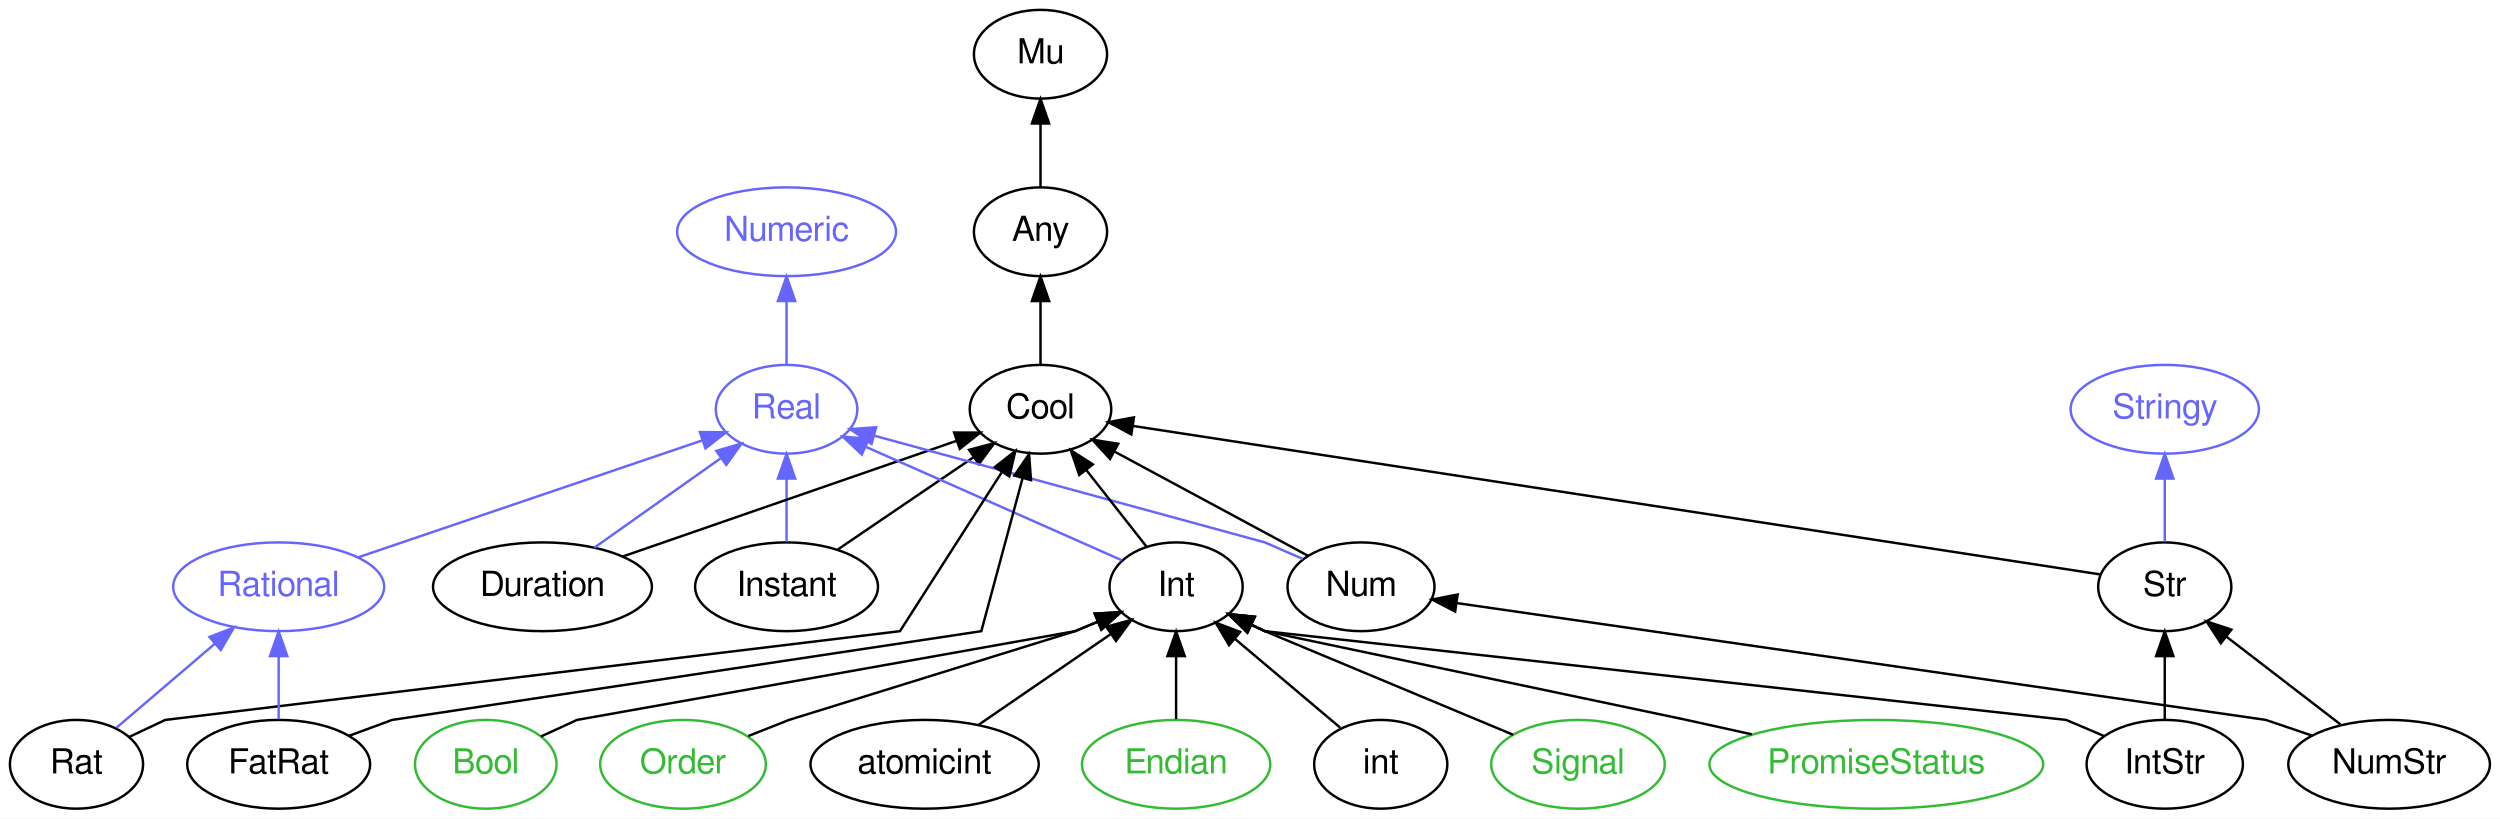
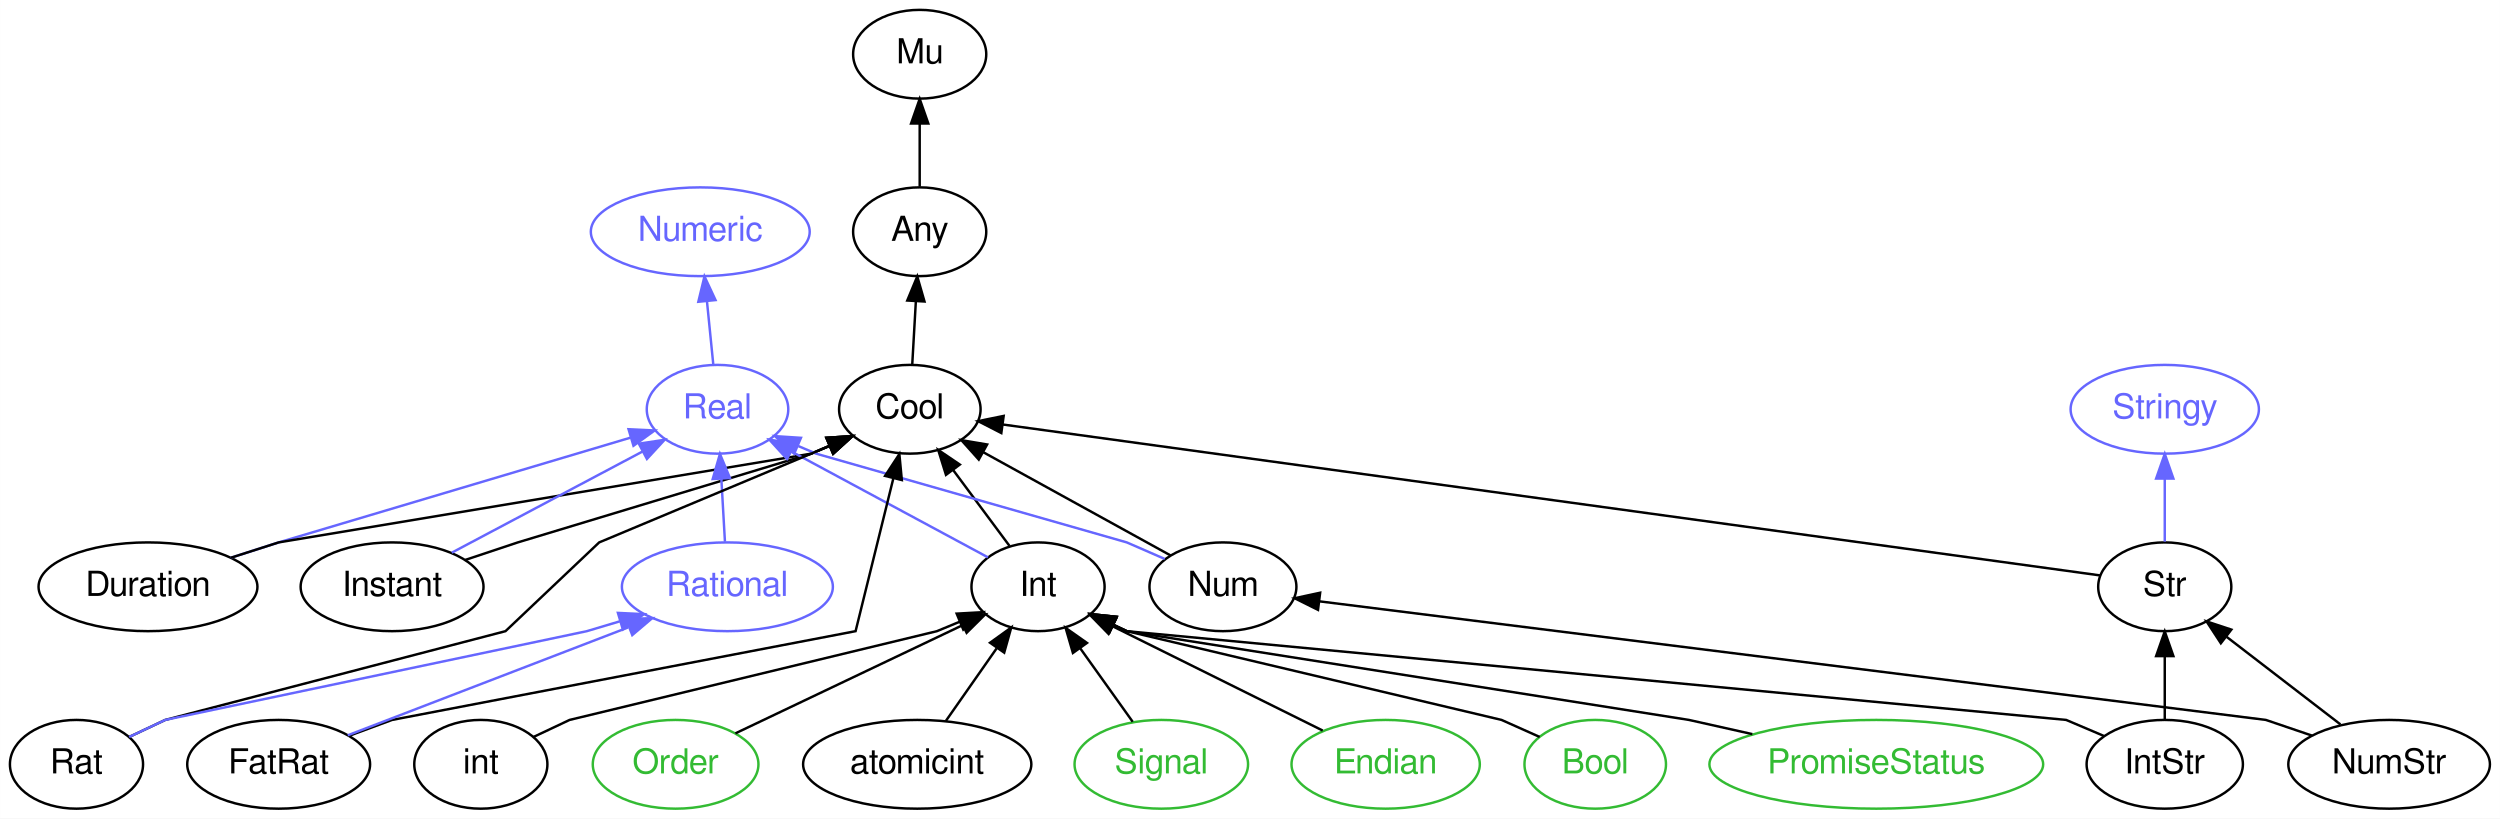
<svg xmlns="http://www.w3.org/2000/svg" xmlns:xlink="http://www.w3.org/1999/xlink" width="1014pt" height="332pt" viewBox="0.00 0.00 1013.95 332.00">
  <g id="graph0" class="graph" transform="scale(1 1) rotate(0) translate(4 328)">
    <polygon fill="white" stroke="transparent" points="-4,4 -4,-328 1009.95,-328 1009.95,4 -4,4" />
    <g id="node1" class="node">
      <g id="a_node1">
        <a xlink:href="/type/Real" xlink:title="Real">
-           <ellipse fill="none" stroke="#6666ff" cx="315" cy="-162" rx="28.7" ry="18" />
-           <text text-anchor="middle" x="315" y="-158.3" font-family="FreeSans" font-size="14.00" fill="#6666ff">Real</text>
+           <ellipse fill="none" stroke="#6666ff" cx="287" cy="-162" rx="28.7" ry="18" />
+           <text text-anchor="middle" x="287" y="-158.3" font-family="FreeSans" font-size="14.00" fill="#6666ff">Real</text>
        </a>
      </g>
    </g>
    <g id="node2" class="node">
      <g id="a_node2">
        <a xlink:href="/type/Numeric" xlink:title="Numeric">
-           <ellipse fill="none" stroke="#6666ff" cx="315" cy="-234" rx="44.39" ry="18" />
-           <text text-anchor="middle" x="315" y="-230.3" font-family="FreeSans" font-size="14.00" fill="#6666ff">Numeric</text>
+           <ellipse fill="none" stroke="#6666ff" cx="280" cy="-234" rx="44.39" ry="18" />
+           <text text-anchor="middle" x="280" y="-230.3" font-family="FreeSans" font-size="14.00" fill="#6666ff">Numeric</text>
        </a>
      </g>
    </g>
    <g id="edge21" class="edge">
-       <path fill="none" stroke="#6666ff" d="M315,-180.3C315,-188.02 315,-197.29 315,-205.89" />
-       <polygon fill="#6666ff" stroke="#6666ff" points="311.5,-205.9 315,-215.9 318.5,-205.9 311.5,-205.9" />
+       <path fill="none" stroke="#6666ff" d="M285.27,-180.3C284.5,-188.02 283.57,-197.29 282.71,-205.89" />
+       <polygon fill="#6666ff" stroke="#6666ff" points="279.22,-205.6 281.71,-215.9 286.19,-206.29 279.22,-205.6" />
    </g>
    <g id="node3" class="node">
      <g id="a_node3">
        <a xlink:href="/type/Mu" xlink:title="Mu">
-           <ellipse fill="none" stroke="#000000" cx="418" cy="-306" rx="27" ry="18" />
-           <text text-anchor="middle" x="418" y="-302.3" font-family="FreeSans" font-size="14.00" fill="#000000">Mu</text>
+           <ellipse fill="none" stroke="#000000" cx="369" cy="-306" rx="27" ry="18" />
+           <text text-anchor="middle" x="369" y="-302.3" font-family="FreeSans" font-size="14.00" fill="#000000">Mu</text>
        </a>
      </g>
    </g>
    <g id="node4" class="node">
      <g id="a_node4">
        <a xlink:href="/type/Any" xlink:title="Any">
-           <ellipse fill="none" stroke="#000000" cx="418" cy="-234" rx="27" ry="18" />
-           <text text-anchor="middle" x="418" y="-230.3" font-family="FreeSans" font-size="14.00" fill="#000000">Any</text>
+           <ellipse fill="none" stroke="#000000" cx="369" cy="-234" rx="27" ry="18" />
+           <text text-anchor="middle" x="369" y="-230.3" font-family="FreeSans" font-size="14.00" fill="#000000">Any</text>
        </a>
      </g>
    </g>
    <g id="edge1" class="edge">
-       <path fill="none" stroke="#000000" d="M418,-252.3C418,-260.02 418,-269.29 418,-277.89" />
-       <polygon fill="#000000" stroke="#000000" points="414.5,-277.9 418,-287.9 421.5,-277.9 414.5,-277.9" />
+       <path fill="none" stroke="#000000" d="M369,-252.3C369,-260.02 369,-269.29 369,-277.89" />
+       <polygon fill="#000000" stroke="#000000" points="365.5,-277.9 369,-287.9 372.5,-277.9 365.5,-277.9" />
    </g>
    <g id="node5" class="node">
      <g id="a_node5">
        <a xlink:href="/type/Cool" xlink:title="Cool">
-           <ellipse fill="none" stroke="#000000" cx="418" cy="-162" rx="28.7" ry="18" />
-           <text text-anchor="middle" x="418" y="-158.3" font-family="FreeSans" font-size="14.00" fill="#000000">Cool</text>
+           <ellipse fill="none" stroke="#000000" cx="365" cy="-162" rx="28.7" ry="18" />
+           <text text-anchor="middle" x="365" y="-158.3" font-family="FreeSans" font-size="14.00" fill="#000000">Cool</text>
        </a>
      </g>
    </g>
    <g id="edge2" class="edge">
-       <path fill="none" stroke="#000000" d="M418,-180.3C418,-188.02 418,-197.29 418,-205.89" />
-       <polygon fill="#000000" stroke="#000000" points="414.5,-205.9 418,-215.9 421.5,-205.9 414.5,-205.9" />
+       <path fill="none" stroke="#000000" d="M365.99,-180.3C366.43,-188.02 366.96,-197.29 367.45,-205.89" />
+       <polygon fill="#000000" stroke="#000000" points="363.96,-206.11 368.02,-215.9 370.95,-205.71 363.96,-206.11" />
    </g>
    <g id="node6" class="node">
      <g id="a_node6">
-         <a xlink:href="/type/Instant" xlink:title="Instant">
-           <ellipse fill="none" stroke="#000000" cx="315" cy="-90" rx="37.09" ry="18" />
-           <text text-anchor="middle" x="315" y="-86.3" font-family="FreeSans" font-size="14.00" fill="#000000">Instant</text>
+         <a xlink:href="/type/Duration" xlink:title="Duration">
+           <ellipse fill="none" stroke="#000000" cx="56" cy="-90" rx="44.39" ry="18" />
+           <text text-anchor="middle" x="56" y="-86.3" font-family="FreeSans" font-size="14.00" fill="#000000">Duration</text>
        </a>
      </g>
    </g>
    <g id="edge22" class="edge">
-       <path fill="none" stroke="#6666ff" d="M315,-108.3C315,-116.02 315,-125.29 315,-133.89" />
-       <polygon fill="#6666ff" stroke="#6666ff" points="311.5,-133.9 315,-143.9 318.5,-133.9 311.5,-133.9" />
+       <path fill="none" stroke="#6666ff" d="M89.57,-101.77C100.08,-105.14 109,-108 109,-108 109,-108 199.77,-135.03 251.67,-150.48" />
+       <polygon fill="#6666ff" stroke="#6666ff" points="250.91,-153.91 261.5,-153.41 252.91,-147.2 250.91,-153.91" />
    </g>
    <g id="edge3" class="edge">
-       <path fill="none" stroke="#000000" d="M335.84,-105.17C351.66,-115.92 373.55,-130.79 390.75,-142.48" />
-       <polygon fill="#000000" stroke="#000000" points="389.03,-145.54 399.27,-148.27 392.96,-139.75 389.03,-145.54" />
+       <path fill="none" stroke="#000000" d="M89.57,-101.77C100.08,-105.14 109,-108 109,-108 109,-108 325,-144 325,-144 325,-144 327.95,-145.25 332.24,-147.08" />
+       <polygon fill="#000000" stroke="#000000" points="331.16,-150.42 341.73,-151.11 333.9,-143.98 331.16,-150.42" />
    </g>
    <g id="node7" class="node">
      <g id="a_node7">
-         <a xlink:href="/type/Rational" xlink:title="Rational">
-           <ellipse fill="none" stroke="#6666ff" cx="109" cy="-90" rx="42.79" ry="18" />
-           <text text-anchor="middle" x="109" y="-86.3" font-family="FreeSans" font-size="14.00" fill="#6666ff">Rational</text>
+         <a xlink:href="/type/Instant" xlink:title="Instant">
+           <ellipse fill="none" stroke="#000000" cx="155" cy="-90" rx="37.09" ry="18" />
+           <text text-anchor="middle" x="155" y="-86.3" font-family="FreeSans" font-size="14.00" fill="#000000">Instant</text>
        </a>
      </g>
    </g>
    <g id="edge23" class="edge">
-       <path fill="none" stroke="#6666ff" d="M141.19,-101.94C179.1,-114.82 241.83,-136.14 280.66,-149.33" />
-       <polygon fill="#6666ff" stroke="#6666ff" points="279.86,-152.76 290.46,-152.66 282.12,-146.13 279.86,-152.76" />
+       <path fill="none" stroke="#6666ff" d="M179.21,-103.84C201.03,-115.41 233.19,-132.46 256.7,-144.93" />
+       <polygon fill="#6666ff" stroke="#6666ff" points="255.09,-148.04 265.56,-149.63 258.37,-141.85 255.09,-148.04" />
+     </g>
+     <g id="edge4" class="edge">
+       <path fill="none" stroke="#000000" d="M184.67,-100.89C195.89,-104.63 206,-108 206,-108 206,-108 325,-144 325,-144 325,-144 327.95,-145.25 332.24,-147.08" />
+       <polygon fill="#000000" stroke="#000000" points="331.16,-150.42 341.73,-151.11 333.9,-143.98 331.16,-150.42" />
    </g>
    <g id="node8" class="node">
      <g id="a_node8">
-         <a xlink:href="/type/Duration" xlink:title="Duration">
-           <ellipse fill="none" stroke="#000000" cx="216" cy="-90" rx="44.39" ry="18" />
-           <text text-anchor="middle" x="216" y="-86.3" font-family="FreeSans" font-size="14.00" fill="#000000">Duration</text>
+         <a xlink:href="/type/Rational" xlink:title="Rational">
+           <ellipse fill="none" stroke="#6666ff" cx="291" cy="-90" rx="42.79" ry="18" />
+           <text text-anchor="middle" x="291" y="-86.3" font-family="FreeSans" font-size="14.00" fill="#6666ff">Rational</text>
        </a>
      </g>
    </g>
    <g id="edge24" class="edge">
-       <path fill="none" stroke="#6666ff" d="M237,-105.85C251.94,-116.41 272.14,-130.69 288.23,-142.08" />
-       <polygon fill="#6666ff" stroke="#6666ff" points="286.51,-145.14 296.7,-148.06 290.55,-139.43 286.51,-145.14" />
-     </g>
-     <g id="edge4" class="edge">
-       <path fill="none" stroke="#000000" d="M248.45,-102.25C285.62,-115.12 346.22,-136.13 384.01,-149.22" />
-       <polygon fill="#000000" stroke="#000000" points="382.97,-152.57 393.57,-152.53 385.26,-145.95 382.97,-152.57" />
+       <path fill="none" stroke="#6666ff" d="M290.01,-108.3C289.57,-116.02 289.04,-125.29 288.55,-133.89" />
+       <polygon fill="#6666ff" stroke="#6666ff" points="285.05,-133.71 287.98,-143.9 292.04,-134.11 285.05,-133.71" />
    </g>
    <g id="node9" class="node">
      <g id="a_node9">
-         <a xlink:href="/type/Num" xlink:title="Num">
-           <ellipse fill="none" stroke="#000000" cx="548" cy="-90" rx="29.8" ry="18" />
-           <text text-anchor="middle" x="548" y="-86.3" font-family="FreeSans" font-size="14.00" fill="#000000">Num</text>
+         <a xlink:href="/type/Int" xlink:title="Int">
+           <ellipse fill="none" stroke="#000000" cx="417" cy="-90" rx="27" ry="18" />
+           <text text-anchor="middle" x="417" y="-86.3" font-family="FreeSans" font-size="14.00" fill="#000000">Int</text>
        </a>
      </g>
    </g>
    <g id="edge25" class="edge">
-       <path fill="none" stroke="#6666ff" d="M524.41,-101.28C516.2,-104.86 509,-108 509,-108 509,-108 406.67,-135.96 350.65,-151.26" />
-       <polygon fill="#6666ff" stroke="#6666ff" points="349.49,-147.95 340.76,-153.96 351.33,-154.7 349.49,-147.95" />
+       <path fill="none" stroke="#6666ff" d="M396.69,-101.94C375.28,-113.46 341.35,-131.73 316.9,-144.9" />
+       <polygon fill="#6666ff" stroke="#6666ff" points="315.18,-141.85 308.03,-149.68 318.5,-148.02 315.18,-141.85" />
    </g>
    <g id="edge5" class="edge">
-       <path fill="none" stroke="#000000" d="M526.53,-102.56C505.14,-114.08 472.11,-131.86 448.1,-144.79" />
-       <polygon fill="#000000" stroke="#000000" points="446.21,-141.83 439.07,-149.66 449.53,-148 446.21,-141.83" />
+       <path fill="none" stroke="#000000" d="M405.46,-106.54C398.73,-115.6 390.1,-127.21 382.54,-137.39" />
+       <polygon fill="#000000" stroke="#000000" points="379.66,-135.39 376.51,-145.51 385.28,-139.57 379.66,-135.39" />
    </g>
    <g id="node10" class="node">
      <g id="a_node10">
-         <a xlink:href="/type/Int" xlink:title="Int">
-           <ellipse fill="none" stroke="#000000" cx="473" cy="-90" rx="27" ry="18" />
-           <text text-anchor="middle" x="473" y="-86.3" font-family="FreeSans" font-size="14.00" fill="#000000">Int</text>
+         <a xlink:href="/type/Num" xlink:title="Num">
+           <ellipse fill="none" stroke="#000000" cx="492" cy="-90" rx="29.8" ry="18" />
+           <text text-anchor="middle" x="492" y="-86.3" font-family="FreeSans" font-size="14.00" fill="#000000">Num</text>
        </a>
      </g>
    </g>
    <g id="edge26" class="edge">
-       <path fill="none" stroke="#6666ff" d="M451.03,-100.73C424.1,-112.67 378.23,-132.99 347.29,-146.7" />
-       <polygon fill="#6666ff" stroke="#6666ff" points="345.53,-143.65 337.81,-150.9 348.37,-150.05 345.53,-143.65" />
+       <path fill="none" stroke="#6666ff" d="M468.41,-101.28C460.2,-104.86 453,-108 453,-108 453,-108 327,-144 327,-144 327,-144 324.05,-145.25 319.76,-147.08" />
+       <polygon fill="#6666ff" stroke="#6666ff" points="318.1,-143.98 310.27,-151.11 320.84,-150.42 318.1,-143.98" />
    </g>
    <g id="edge6" class="edge">
-       <path fill="none" stroke="#000000" d="M461.07,-106.19C453.89,-115.33 444.6,-127.15 436.48,-137.48" />
-       <polygon fill="#000000" stroke="#000000" points="433.72,-135.33 430.29,-145.36 439.22,-139.66 433.72,-135.33" />
+       <path fill="none" stroke="#000000" d="M470.74,-102.72C449.92,-114.19 418.01,-131.78 394.69,-144.63" />
+       <polygon fill="#000000" stroke="#000000" points="392.97,-141.59 385.9,-149.48 396.35,-147.72 392.97,-141.59" />
    </g>
    <g id="node11" class="node">
      <g id="a_node11">
+         <a xlink:href="/type/int" xlink:title="int">
+           <ellipse fill="none" stroke="#000000" cx="191" cy="-18" rx="27" ry="18" />
+           <text text-anchor="middle" x="191" y="-14.3" font-family="FreeSans" font-size="14.00" fill="#000000">int</text>
+         </a>
+       </g>
+     </g>
+     <g id="edge7" class="edge">
+       <path fill="none" stroke="#000000" d="M212.36,-29.09C220.11,-32.75 227,-36 227,-36 227,-36 376,-72 376,-72 376,-72 379.88,-73.61 385.25,-75.84" />
+       <polygon fill="#000000" stroke="#000000" points="384,-79.11 394.58,-79.7 386.68,-72.64 384,-79.11" />
+     </g>
+     <g id="node12" class="node">
+       <g id="a_node12">
+         <a xlink:href="/type/Order" xlink:title="Order">
+           <ellipse fill="none" stroke="#33bb33" cx="270" cy="-18" rx="33.6" ry="18" />
+           <text text-anchor="middle" x="270" y="-14.3" font-family="FreeSans" font-size="14.00" fill="#33bb33">Order</text>
+         </a>
+       </g>
+     </g>
+     <g id="edge8" class="edge">
+       <path fill="none" stroke="#000000" d="M294.27,-30.56C319.51,-42.58 359.09,-61.42 386.44,-74.45" />
+       <polygon fill="#000000" stroke="#000000" points="385.03,-77.65 395.56,-78.79 388.04,-71.33 385.03,-77.65" />
+     </g>
+     <g id="node13" class="node">
+       <g id="a_node13">
+         <a xlink:href="/type/atomicint" xlink:title="atomicint">
+           <ellipse fill="none" stroke="#000000" cx="368" cy="-18" rx="46.29" ry="18" />
+           <text text-anchor="middle" x="368" y="-14.3" font-family="FreeSans" font-size="14.00" fill="#000000">atomicint</text>
+         </a>
+       </g>
+     </g>
+     <g id="edge9" class="edge">
+       <path fill="none" stroke="#000000" d="M379.61,-35.59C385.77,-44.38 393.44,-55.34 400.22,-65.04" />
+       <polygon fill="#000000" stroke="#000000" points="397.54,-67.3 406.14,-73.49 403.28,-63.29 397.54,-67.3" />
+     </g>
+     <g id="node14" class="node">
+       <g id="a_node14">
+         <a xlink:href="/type/Signal" xlink:title="Signal">
+           <ellipse fill="none" stroke="#33bb33" cx="467" cy="-18" rx="35.19" ry="18" />
+           <text text-anchor="middle" x="467" y="-14.3" font-family="FreeSans" font-size="14.00" fill="#33bb33">Signal</text>
+         </a>
+       </g>
+     </g>
+     <g id="edge10" class="edge">
+       <path fill="none" stroke="#000000" d="M455.4,-35.24C449.07,-44.11 441.1,-55.26 434.07,-65.11" />
+       <polygon fill="#000000" stroke="#000000" points="431.15,-63.16 428.19,-73.33 436.85,-67.23 431.15,-63.16" />
+     </g>
+     <g id="node15" class="node">
+       <g id="a_node15">
+         <a xlink:href="/type/Endian" xlink:title="Endian">
+           <ellipse fill="none" stroke="#33bb33" cx="558" cy="-18" rx="38.19" ry="18" />
+           <text text-anchor="middle" x="558" y="-14.3" font-family="FreeSans" font-size="14.00" fill="#33bb33">Endian</text>
+         </a>
+       </g>
+     </g>
+     <g id="edge11" class="edge">
+       <path fill="none" stroke="#000000" d="M532.47,-31.68C508.54,-43.55 472.76,-61.32 447.37,-73.92" />
+       <polygon fill="#000000" stroke="#000000" points="445.6,-70.89 438.2,-78.47 448.72,-77.16 445.6,-70.89" />
+     </g>
+     <g id="node16" class="node">
+       <g id="a_node16">
        <a xlink:href="/type/Stringy" xlink:title="Stringy">
          <ellipse fill="none" stroke="#6666ff" cx="874" cy="-162" rx="38.19" ry="18" />
          <text text-anchor="middle" x="874" y="-158.3" font-family="FreeSans" font-size="14.00" fill="#6666ff">Stringy</text>
        </a>
      </g>
    </g>
-     <g id="node12" class="node">
-       <g id="a_node12">
+     <g id="node17" class="node">
+       <g id="a_node17">
        <a xlink:href="/type/Str" xlink:title="Str">
          <ellipse fill="none" stroke="#000000" cx="874" cy="-90" rx="27" ry="18" />
          <text text-anchor="middle" x="874" y="-86.3" font-family="FreeSans" font-size="14.00" fill="#000000">Str</text>
        </a>
      </g>
    </g>
-     <g id="edge7" class="edge">
-       <path fill="none" stroke="#000000" d="M847.85,-95.01C770.93,-106.82 545.29,-141.46 455.49,-155.24" />
-       <polygon fill="#000000" stroke="#000000" points="454.84,-151.8 445.48,-156.78 455.9,-158.72 454.84,-151.8" />
+     <g id="edge12" class="edge">
+       <path fill="none" stroke="#000000" d="M847.71,-94.62C763.64,-106.18 501.17,-142.27 402.77,-155.81" />
+       <polygon fill="#000000" stroke="#000000" points="402.11,-152.36 392.68,-157.19 403.06,-159.3 402.11,-152.36" />
    </g>
    <g id="edge27" class="edge">
      <path fill="none" stroke="#6666ff" d="M874,-108.3C874,-116.02 874,-125.29 874,-133.89" />
      <polygon fill="#6666ff" stroke="#6666ff" points="870.5,-133.9 874,-143.9 877.5,-133.9 870.5,-133.9" />
    </g>
-     <g id="node13" class="node">
-       <g id="a_node13">
+     <g id="node18" class="node">
+       <g id="a_node18">
+         <a xlink:href="/type/IntStr" xlink:title="IntStr">
+           <ellipse fill="none" stroke="#000000" cx="874" cy="-18" rx="31.7" ry="18" />
+           <text text-anchor="middle" x="874" y="-14.3" font-family="FreeSans" font-size="14.00" fill="#000000">IntStr</text>
+         </a>
+       </g>
+     </g>
+     <g id="edge13" class="edge">
+       <path fill="none" stroke="#000000" d="M849.35,-29.48C841.12,-32.97 834,-36 834,-36 834,-36 453,-72 453,-72 453,-72 450.82,-73.03 447.53,-74.58" />
+       <polygon fill="#000000" stroke="#000000" points="445.91,-71.48 438.36,-78.91 448.89,-77.81 445.91,-71.48" />
+     </g>
+     <g id="edge14" class="edge">
+       <path fill="none" stroke="#000000" d="M874,-36.3C874,-44.02 874,-53.29 874,-61.89" />
+       <polygon fill="#000000" stroke="#000000" points="870.5,-61.9 874,-71.9 877.5,-61.9 870.5,-61.9" />
+     </g>
+     <g id="node19" class="node">
+       <g id="a_node19">
+         <a xlink:href="/type/Bool" xlink:title="Bool">
+           <ellipse fill="none" stroke="#33bb33" cx="643" cy="-18" rx="28.7" ry="18" />
+           <text text-anchor="middle" x="643" y="-14.3" font-family="FreeSans" font-size="14.00" fill="#33bb33">Bool</text>
+         </a>
+       </g>
+     </g>
+     <g id="edge15" class="edge">
+       <path fill="none" stroke="#000000" d="M620.46,-29.09C612.27,-32.75 605,-36 605,-36 605,-36 453,-72 453,-72 453,-72 450.82,-73.03 447.53,-74.58" />
+       <polygon fill="#000000" stroke="#000000" points="445.91,-71.48 438.36,-78.91 448.89,-77.81 445.91,-71.48" />
+     </g>
+     <g id="node20" class="node">
+       <g id="a_node20">
+         <a xlink:href="/type/PromiseStatus" xlink:title="PromiseStatus">
+           <ellipse fill="none" stroke="#33bb33" cx="757" cy="-18" rx="67.69" ry="18" />
+           <text text-anchor="middle" x="757" y="-14.3" font-family="FreeSans" font-size="14.00" fill="#33bb33">PromiseStatus</text>
+         </a>
+       </g>
+     </g>
+     <g id="edge16" class="edge">
+       <path fill="none" stroke="#000000" d="M706.73,-30.24C692.6,-33.41 681,-36 681,-36 681,-36 453,-72 453,-72 453,-72 450.82,-73.03 447.53,-74.58" />
+       <polygon fill="#000000" stroke="#000000" points="445.91,-71.48 438.36,-78.91 448.89,-77.81 445.91,-71.48" />
+     </g>
+     <g id="node21" class="node">
+       <g id="a_node21">
        <a xlink:href="/type/NumStr" xlink:title="NumStr">
          <ellipse fill="none" stroke="#000000" cx="965" cy="-18" rx="40.89" ry="18" />
          <text text-anchor="middle" x="965" y="-14.3" font-family="FreeSans" font-size="14.00" fill="#000000">NumStr</text>
        </a>
      </g>
    </g>
-     <g id="edge8" class="edge">
-       <path fill="none" stroke="#000000" d="M933.62,-29.67C923.57,-33.09 915,-36 915,-36 915,-36 681.17,-69.77 586.8,-83.4" />
-       <polygon fill="#000000" stroke="#000000" points="586.19,-79.95 576.8,-84.84 587.2,-86.88 586.19,-79.95" />
-     </g>
-     <g id="edge9" class="edge">
+     <g id="edge17" class="edge">
+       <path fill="none" stroke="#000000" d="M933.62,-29.67C923.57,-33.09 915,-36 915,-36 915,-36 636.13,-70.94 531.25,-84.08" />
+       <polygon fill="#000000" stroke="#000000" points="530.56,-80.64 521.07,-85.36 531.43,-87.59 530.56,-80.64" />
+     </g>
+     <g id="edge18" class="edge">
      <path fill="none" stroke="#000000" d="M945.25,-34.19C931.71,-44.61 913.62,-58.52 899.06,-69.72" />
      <polygon fill="#000000" stroke="#000000" points="896.75,-67.09 890.95,-75.96 901.01,-72.63 896.75,-67.09" />
-     </g>
-     <g id="node14" class="node">
-       <g id="a_node14">
-         <a xlink:href="/type/Endian" xlink:title="Endian">
-           <ellipse fill="none" stroke="#33bb33" cx="473" cy="-18" rx="38.19" ry="18" />
-           <text text-anchor="middle" x="473" y="-14.3" font-family="FreeSans" font-size="14.00" fill="#33bb33">Endian</text>
-         </a>
-       </g>
-     </g>
-     <g id="edge10" class="edge">
-       <path fill="none" stroke="#000000" d="M473,-36.3C473,-44.02 473,-53.29 473,-61.89" />
-       <polygon fill="#000000" stroke="#000000" points="469.5,-61.9 473,-71.9 476.5,-61.9 469.5,-61.9" />
-     </g>
-     <g id="node15" class="node">
-       <g id="a_node15">
-         <a xlink:href="/type/int" xlink:title="int">
-           <ellipse fill="none" stroke="#000000" cx="556" cy="-18" rx="27" ry="18" />
-           <text text-anchor="middle" x="556" y="-14.3" font-family="FreeSans" font-size="14.00" fill="#000000">int</text>
-         </a>
-       </g>
-     </g>
-     <g id="edge11" class="edge">
-       <path fill="none" stroke="#000000" d="M539.6,-32.83C527.36,-43.15 510.45,-57.42 496.73,-68.99" />
-       <polygon fill="#000000" stroke="#000000" points="494.47,-66.31 489.08,-75.44 498.98,-71.67 494.47,-66.31" />
-     </g>
-     <g id="node16" class="node">
-       <g id="a_node16">
-         <a xlink:href="/type/Signal" xlink:title="Signal">
-           <ellipse fill="none" stroke="#33bb33" cx="636" cy="-18" rx="35.19" ry="18" />
-           <text text-anchor="middle" x="636" y="-14.3" font-family="FreeSans" font-size="14.00" fill="#33bb33">Signal</text>
-         </a>
-       </g>
-     </g>
-     <g id="edge12" class="edge">
-       <path fill="none" stroke="#000000" d="M609.69,-29.98C572.49,-45.51 509,-72 509,-72 509,-72 506.82,-73.03 503.53,-74.58" />
-       <polygon fill="#000000" stroke="#000000" points="501.91,-71.48 494.36,-78.91 504.89,-77.81 501.91,-71.48" />
-     </g>
-     <g id="node17" class="node">
-       <g id="a_node17">
-         <a xlink:href="/type/IntStr" xlink:title="IntStr">
-           <ellipse fill="none" stroke="#000000" cx="874" cy="-18" rx="31.7" ry="18" />
-           <text text-anchor="middle" x="874" y="-14.3" font-family="FreeSans" font-size="14.00" fill="#000000">IntStr</text>
-         </a>
-       </g>
-     </g>
-     <g id="edge13" class="edge">
-       <path fill="none" stroke="#000000" d="M849.35,-29.48C841.12,-32.97 834,-36 834,-36 834,-36 509,-72 509,-72 509,-72 506.82,-73.03 503.53,-74.58" />
-       <polygon fill="#000000" stroke="#000000" points="501.91,-71.48 494.36,-78.91 504.89,-77.81 501.91,-71.48" />
-     </g>
-     <g id="edge14" class="edge">
-       <path fill="none" stroke="#000000" d="M874,-36.3C874,-44.02 874,-53.29 874,-61.89" />
-       <polygon fill="#000000" stroke="#000000" points="870.5,-61.9 874,-71.9 877.5,-61.9 870.5,-61.9" />
-     </g>
-     <g id="node18" class="node">
-       <g id="a_node18">
-         <a xlink:href="/type/PromiseStatus" xlink:title="PromiseStatus">
-           <ellipse fill="none" stroke="#33bb33" cx="757" cy="-18" rx="67.69" ry="18" />
-           <text text-anchor="middle" x="757" y="-14.3" font-family="FreeSans" font-size="14.00" fill="#33bb33">PromiseStatus</text>
-         </a>
-       </g>
-     </g>
-     <g id="edge15" class="edge">
-       <path fill="none" stroke="#000000" d="M706.5,-30.15C691.99,-33.35 680,-36 680,-36 680,-36 509,-72 509,-72 509,-72 506.82,-73.03 503.53,-74.58" />
-       <polygon fill="#000000" stroke="#000000" points="501.91,-71.48 494.36,-78.91 504.89,-77.81 501.91,-71.48" />
-     </g>
-     <g id="node19" class="node">
-       <g id="a_node19">
-         <a xlink:href="/type/Bool" xlink:title="Bool">
-           <ellipse fill="none" stroke="#33bb33" cx="193" cy="-18" rx="28.7" ry="18" />
-           <text text-anchor="middle" x="193" y="-14.3" font-family="FreeSans" font-size="14.00" fill="#33bb33">Bool</text>
-         </a>
-       </g>
-     </g>
-     <g id="edge16" class="edge">
-       <path fill="none" stroke="#000000" d="M215.38,-29.28C223.17,-32.86 230,-36 230,-36 230,-36 432,-72 432,-72 432,-72 435.88,-73.61 441.25,-75.84" />
-       <polygon fill="#000000" stroke="#000000" points="440,-79.11 450.58,-79.7 442.68,-72.64 440,-79.11" />
-     </g>
-     <g id="node20" class="node">
-       <g id="a_node20">
-         <a xlink:href="/type/Order" xlink:title="Order">
-           <ellipse fill="none" stroke="#33bb33" cx="273" cy="-18" rx="33.6" ry="18" />
-           <text text-anchor="middle" x="273" y="-14.3" font-family="FreeSans" font-size="14.00" fill="#33bb33">Order</text>
-         </a>
-       </g>
-     </g>
-     <g id="edge17" class="edge">
-       <path fill="none" stroke="#000000" d="M299.5,-29.48C308.35,-32.97 316,-36 316,-36 316,-36 432,-72 432,-72 432,-72 435.88,-73.61 441.25,-75.84" />
-       <polygon fill="#000000" stroke="#000000" points="440,-79.11 450.58,-79.7 442.68,-72.64 440,-79.11" />
-     </g>
-     <g id="node21" class="node">
-       <g id="a_node21">
-         <a xlink:href="/type/atomicint" xlink:title="atomicint">
-           <ellipse fill="none" stroke="#000000" cx="371" cy="-18" rx="46.29" ry="18" />
-           <text text-anchor="middle" x="371" y="-14.3" font-family="FreeSans" font-size="14.00" fill="#000000">atomicint</text>
-         </a>
-       </g>
-     </g>
-     <g id="edge18" class="edge">
-       <path fill="none" stroke="#000000" d="M392.88,-34.02C408.63,-44.83 429.96,-59.46 446.65,-70.92" />
-       <polygon fill="#000000" stroke="#000000" points="444.67,-73.8 454.9,-76.58 448.63,-68.03 444.67,-73.8" />
    </g>
    <g id="node22" class="node">
      <g id="a_node22">
        <a xlink:href="/type/Rat" xlink:title="Rat">
          <ellipse fill="none" stroke="#000000" cx="27" cy="-18" rx="27" ry="18" />
          <text text-anchor="middle" x="27" y="-14.3" font-family="FreeSans" font-size="14.00" fill="#000000">Rat</text>
        </a>
      </g>
    </g>
    <g id="edge19" class="edge">
-       <path fill="none" stroke="#000000" d="M48.36,-29.09C56.11,-32.75 63,-36 63,-36 63,-36 361,-72 361,-72 361,-72 385.34,-110 402.21,-136.34" />
-       <polygon fill="#000000" stroke="#000000" points="399.47,-138.56 407.81,-145.09 405.36,-134.78 399.47,-138.56" />
+       <path fill="none" stroke="#000000" d="M48.36,-29.09C56.11,-32.75 63,-36 63,-36 63,-36 201,-72 201,-72 201,-72 239,-108 239,-108 239,-108 325,-144 325,-144 325,-144 327.95,-145.25 332.24,-147.08" />
+       <polygon fill="#000000" stroke="#000000" points="331.16,-150.42 341.73,-151.11 333.9,-143.98 331.16,-150.42" />
    </g>
    <g id="edge28" class="edge">
-       <path fill="none" stroke="#6666ff" d="M43.2,-32.83C54.56,-42.53 70,-55.71 83.06,-66.86" />
-       <polygon fill="#6666ff" stroke="#6666ff" points="80.96,-69.66 90.83,-73.49 85.5,-64.34 80.96,-69.66" />
+       <path fill="none" stroke="#6666ff" d="M48.36,-29.09C56.11,-32.75 63,-36 63,-36 63,-36 234,-72 234,-72 234,-72 239.64,-73.68 247.36,-75.99" />
+       <polygon fill="#6666ff" stroke="#6666ff" points="246.6,-79.41 257.18,-78.91 248.6,-72.7 246.6,-79.41" />
    </g>
    <g id="node23" class="node">
      <g id="a_node23">
        <a xlink:href="/type/FatRat" xlink:title="FatRat">
          <ellipse fill="none" stroke="#000000" cx="109" cy="-18" rx="37.09" ry="18" />
          <text text-anchor="middle" x="109" y="-14.3" font-family="FreeSans" font-size="14.00" fill="#000000">FatRat</text>
        </a>
      </g>
    </g>
    <g id="edge20" class="edge">
-       <path fill="none" stroke="#000000" d="M137.61,-29.57C146.96,-33.03 155,-36 155,-36 155,-36 394,-72 394,-72 394,-72 403.66,-107.83 410.73,-134.03" />
-       <polygon fill="#000000" stroke="#000000" points="407.39,-135.1 413.37,-143.84 414.15,-133.27 407.39,-135.1" />
+       <path fill="none" stroke="#000000" d="M137.61,-29.57C146.96,-33.03 155,-36 155,-36 155,-36 343,-72 343,-72 343,-72 351.86,-107.83 358.33,-134.03" />
+       <polygon fill="#000000" stroke="#000000" points="354.96,-134.97 360.76,-143.84 361.76,-133.29 354.96,-134.97" />
    </g>
    <g id="edge29" class="edge">
-       <path fill="none" stroke="#6666ff" d="M109,-36.3C109,-44.02 109,-53.29 109,-61.89" />
-       <polygon fill="#6666ff" stroke="#6666ff" points="105.5,-61.9 109,-71.9 112.5,-61.9 105.5,-61.9" />
+       <path fill="none" stroke="#6666ff" d="M137.04,-29.78C167.44,-41.48 216.23,-60.24 250.73,-73.51" />
+       <polygon fill="#6666ff" stroke="#6666ff" points="249.91,-76.95 260.5,-77.27 252.42,-70.41 249.91,-76.95" />
    </g>
  </g>
</svg>
